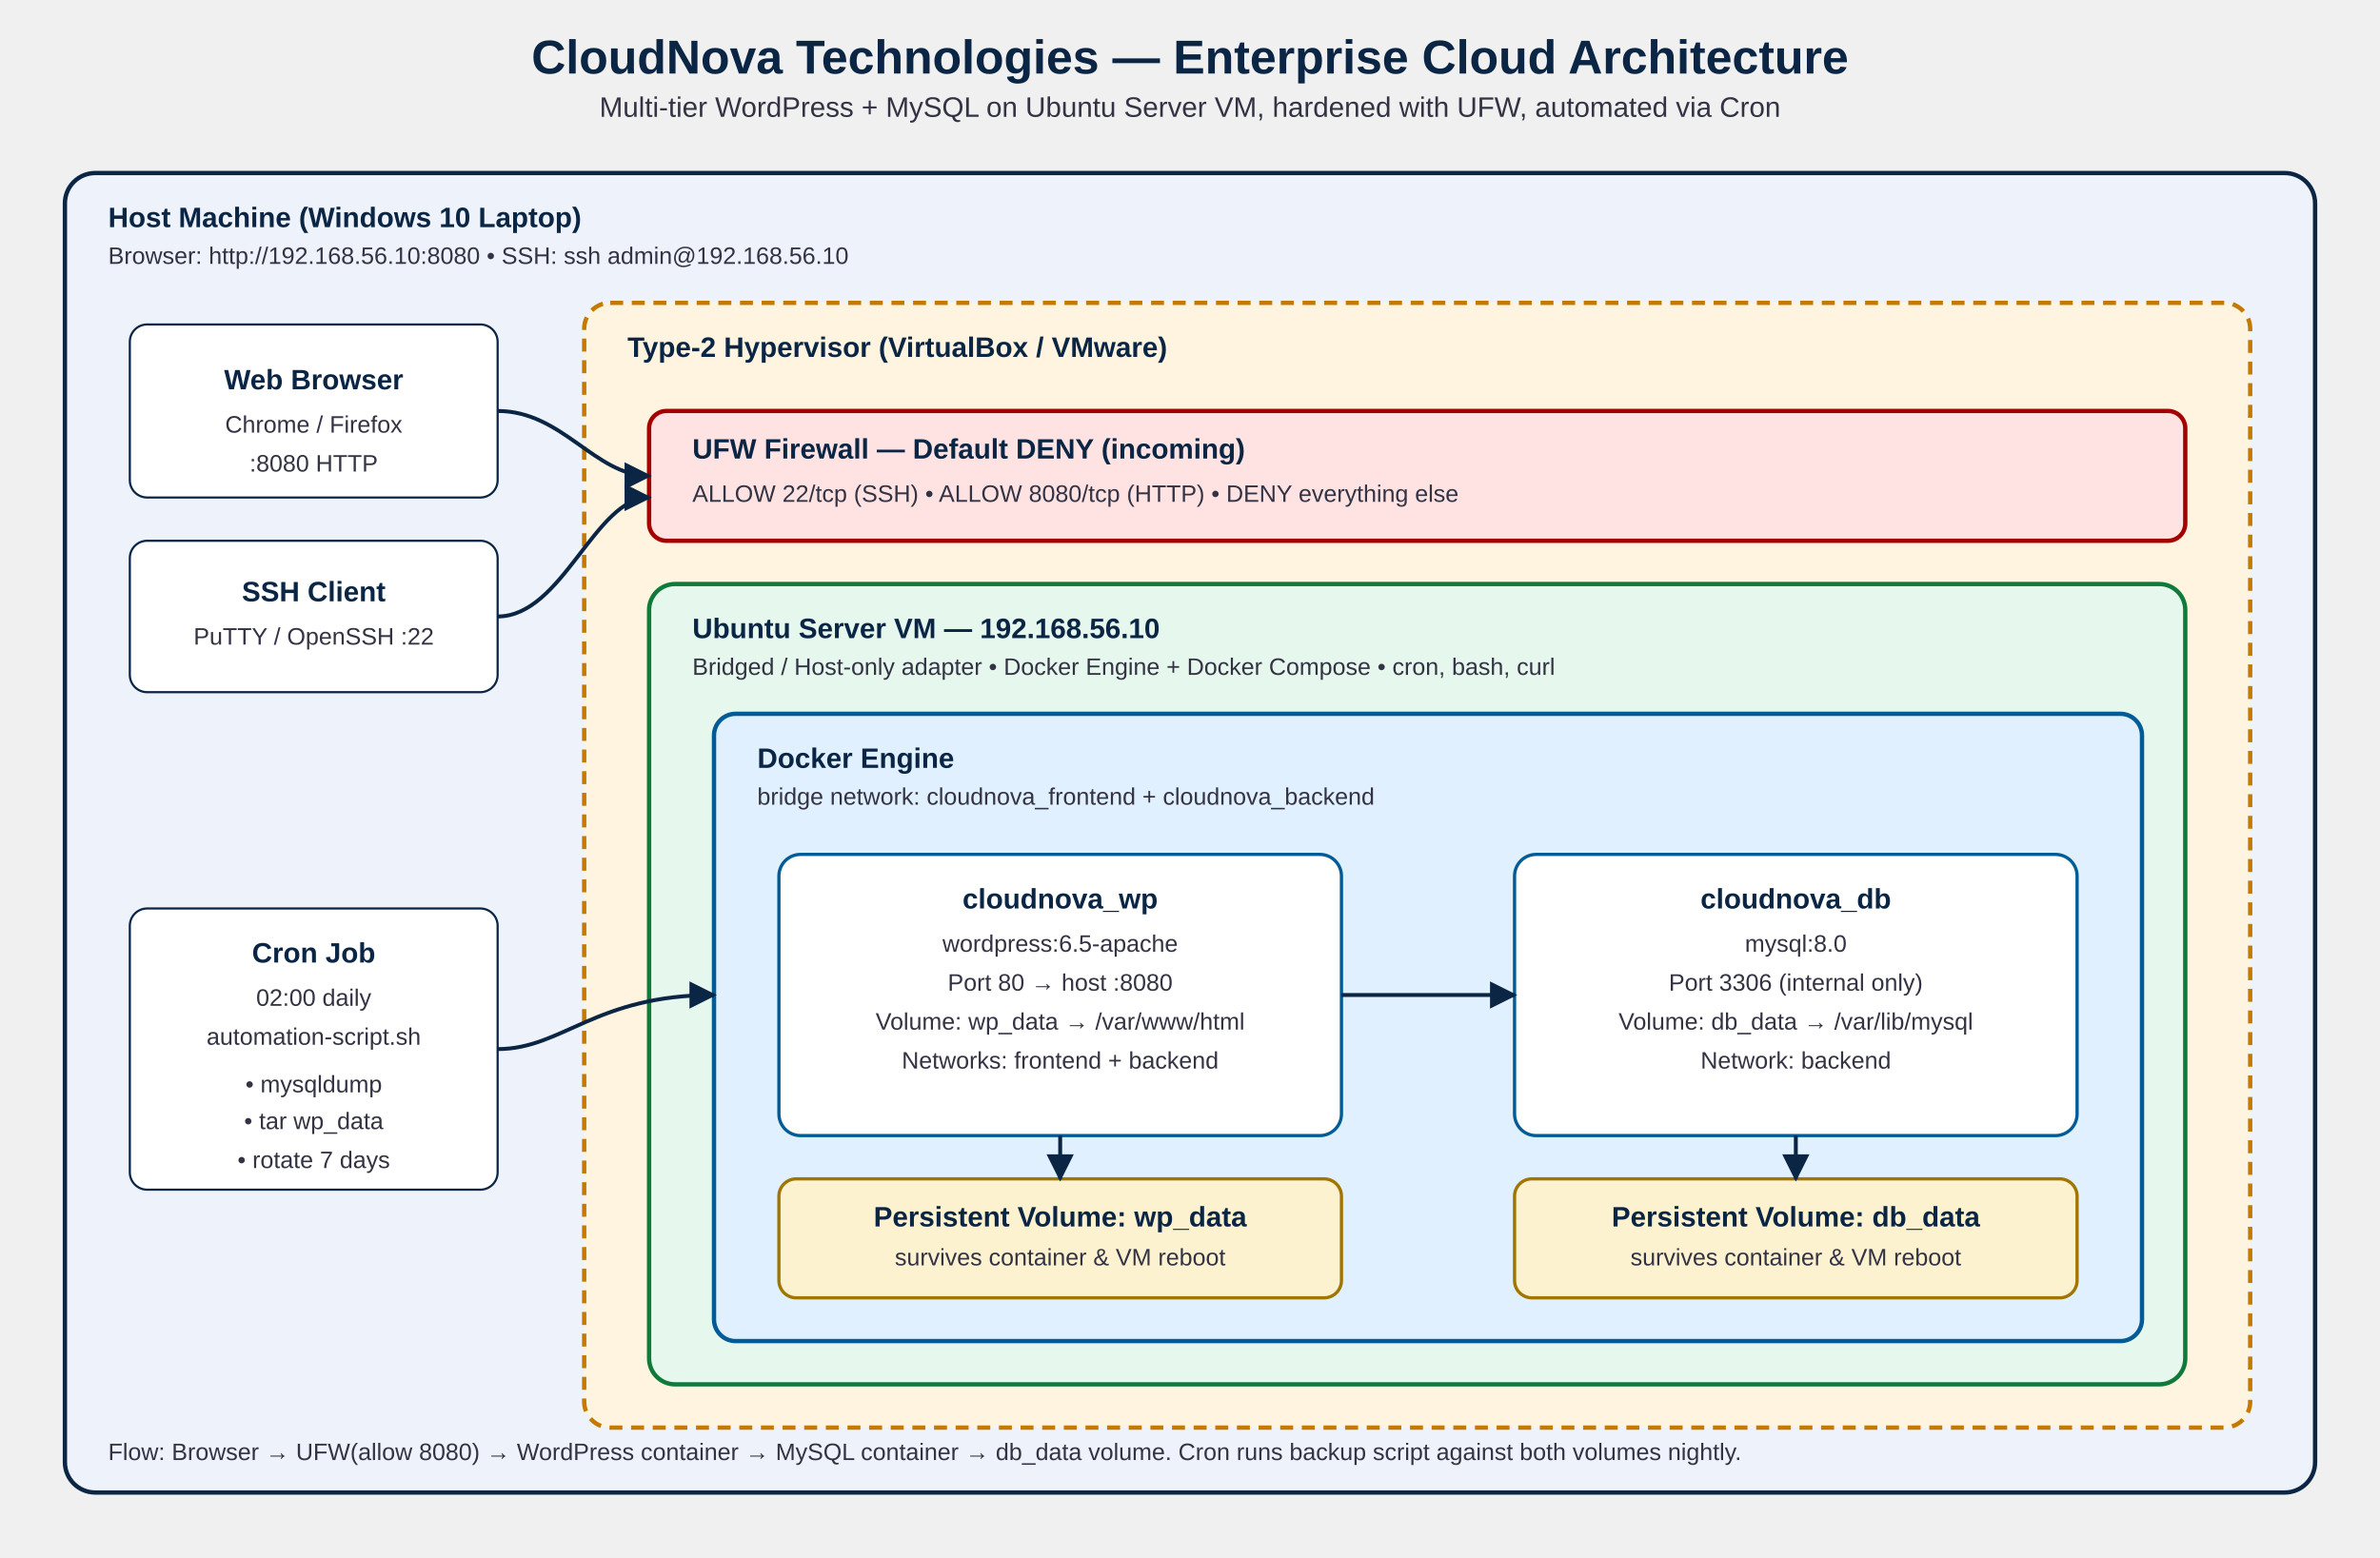
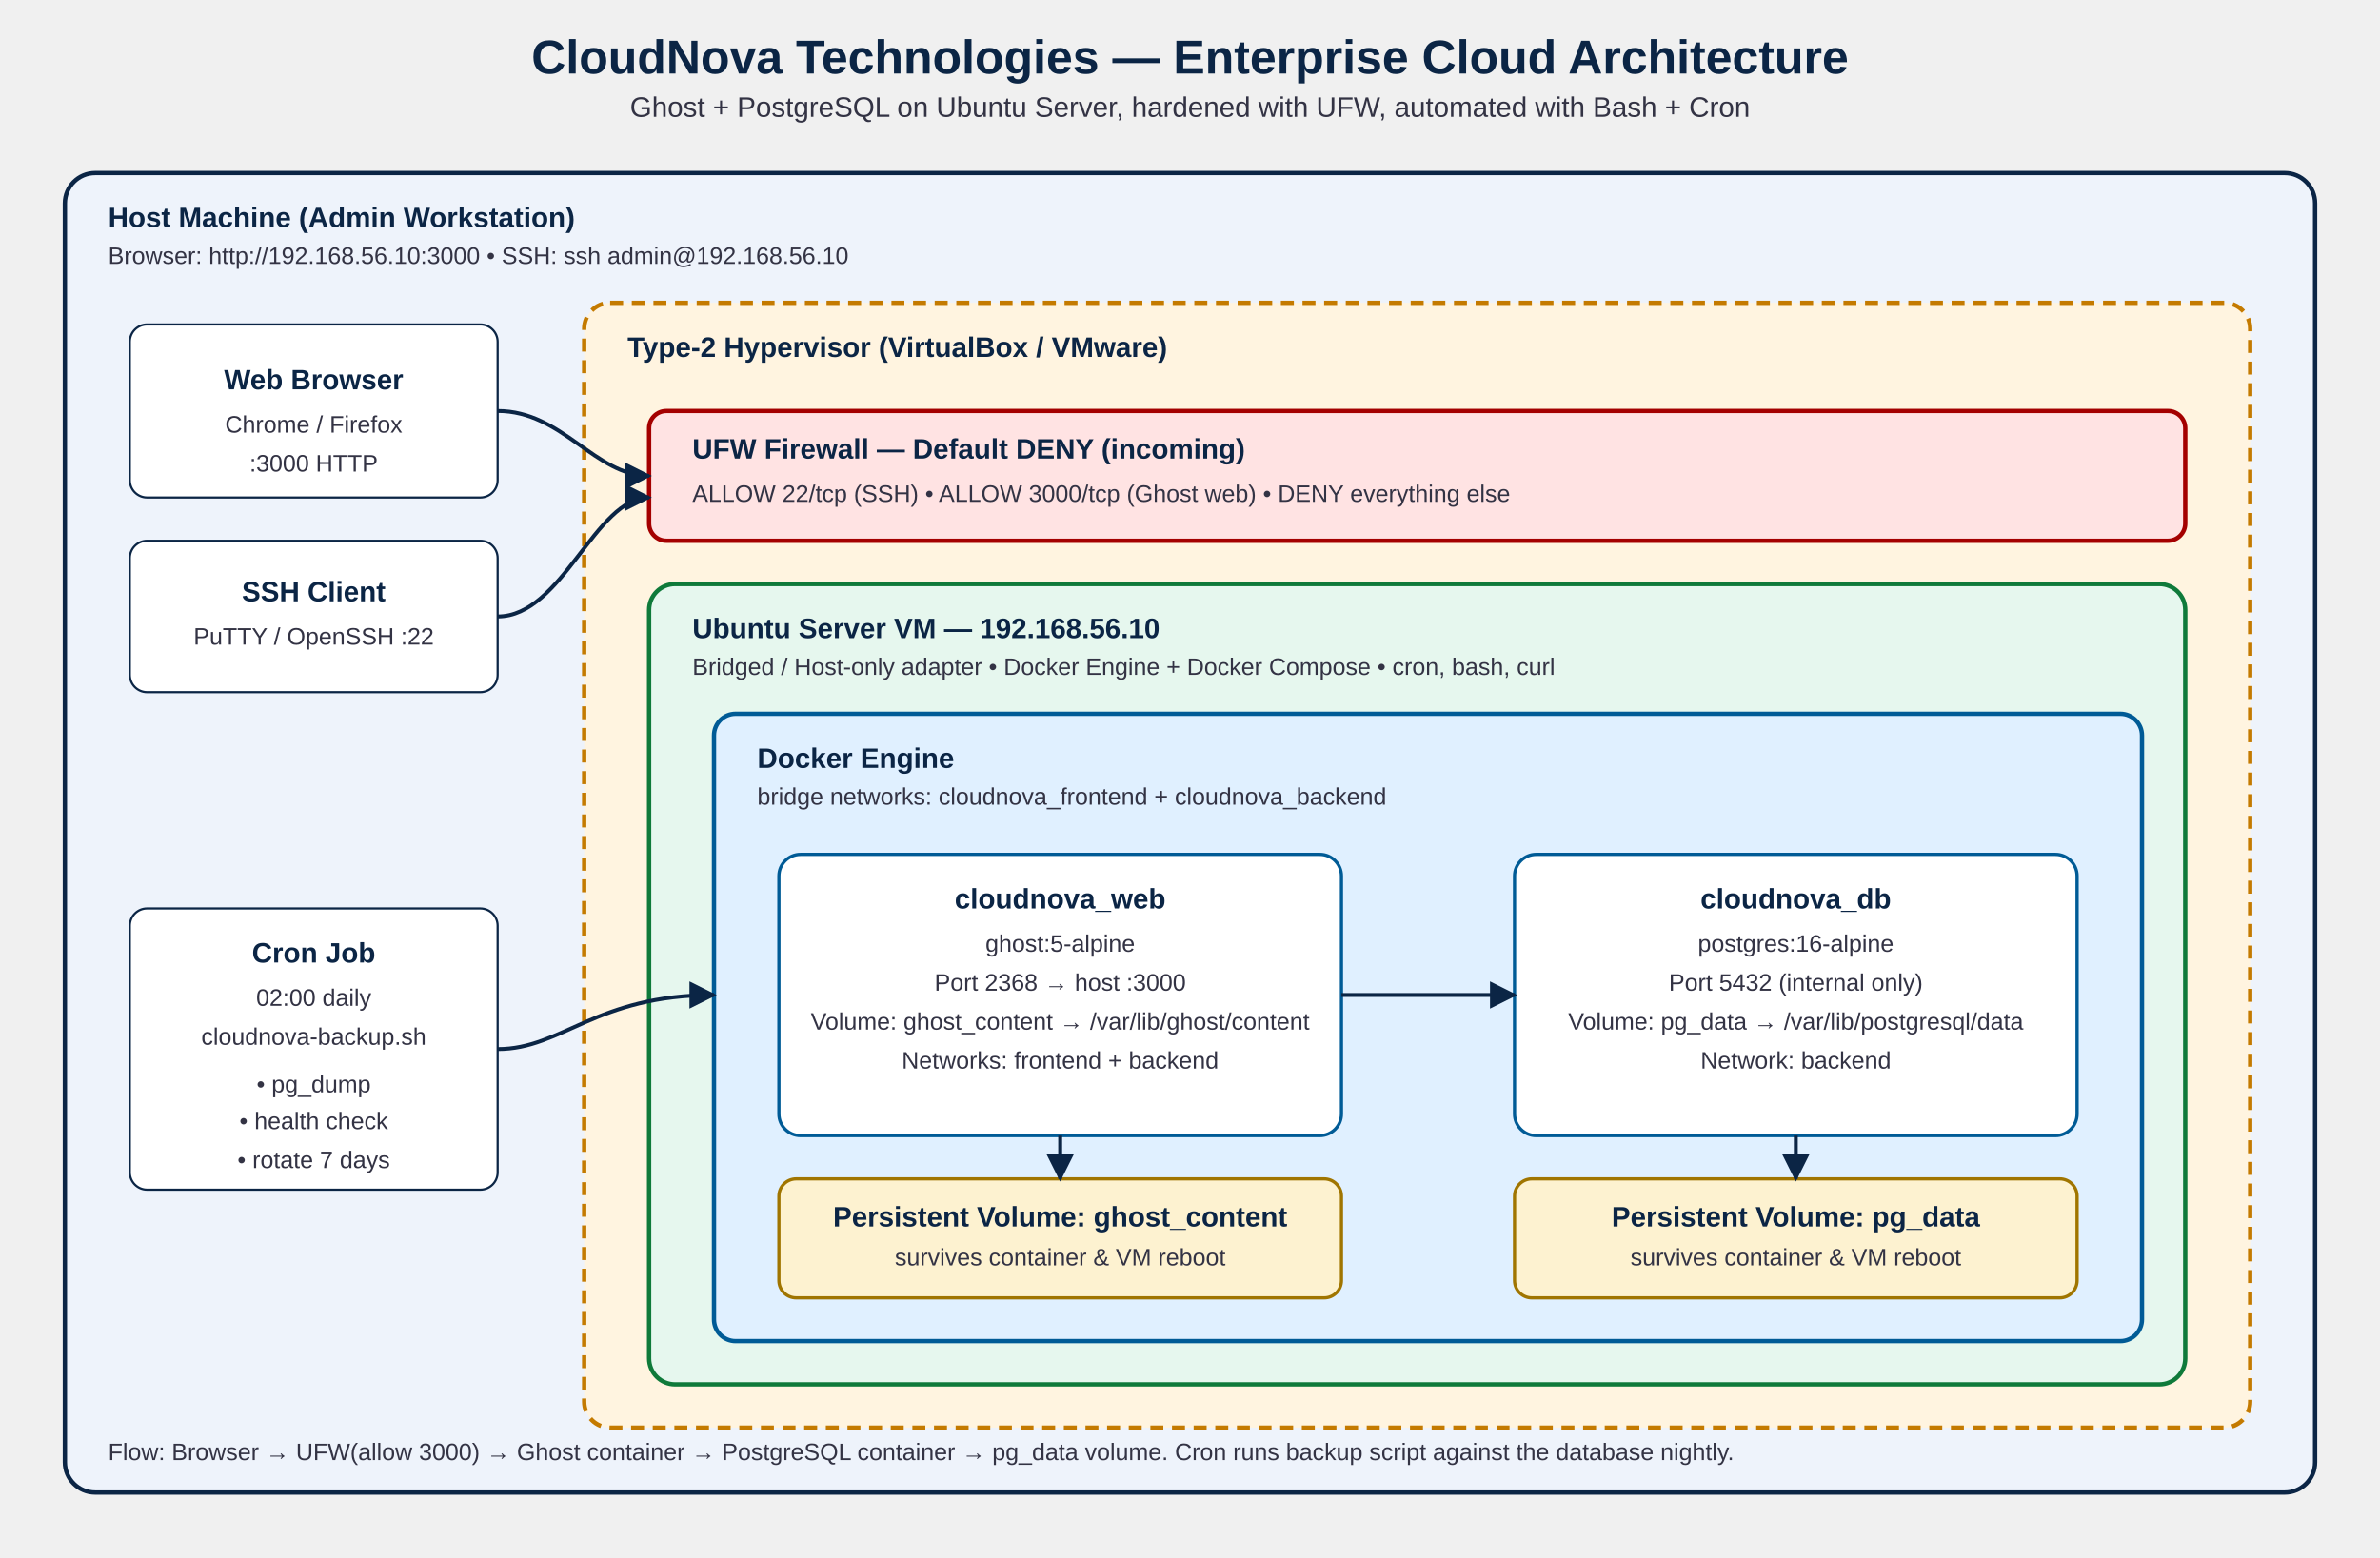
<svg xmlns="http://www.w3.org/2000/svg" viewBox="0 0 1100 720" font-family="Segoe UI, Arial, sans-serif">
  <defs>
    <style>
      .title { font-size: 22px; font-weight: 700; fill: #0b2545; }
      .sub   { font-size: 13px; fill: #334; }
      .lbl   { font-size: 13px; font-weight: 600; fill: #0b2545; }
      .small { font-size: 11px; fill: #334; }
      .host  { fill: #eef3fb; stroke: #0b2545; stroke-width: 2; }
      .hyp   { fill: #fff4e0; stroke: #c47a00; stroke-width: 2; stroke-dasharray: 6 4; }
      .vm    { fill: #e6f7ee; stroke: #0f7a3a; stroke-width: 2; }
      .fw    { fill: #ffe3e3; stroke: #a40000; stroke-width: 2; }
      .docker{ fill: #e0f0ff; stroke: #005b96; stroke-width: 2; }
      .ctr   { fill: #ffffff; stroke: #005b96; stroke-width: 1.5; }
      .vol   { fill: #fdf2d0; stroke: #a07500; stroke-width: 1.5; }
      .arrow { fill: none; stroke: #0b2545; stroke-width: 1.8; marker-end: url(#head); }
-       .deny  { stroke: #a40000; }
    </style>
    <marker id="head" viewBox="0 0 10 10" refX="9" refY="5" markerWidth="7" markerHeight="7" orient="auto">
      <path d="M0,0 L10,5 L0,10 Z" fill="#0b2545" />
    </marker>
  </defs>
  <text x="550" y="34" class="title" text-anchor="middle">CloudNova Technologies — Enterprise Cloud Architecture</text>
-   <text x="550" y="54" class="sub" text-anchor="middle">Multi-tier WordPress + MySQL on Ubuntu Server VM, hardened with UFW, automated via Cron</text>
+   <text x="550" y="54" class="sub" text-anchor="middle">Ghost + PostgreSQL on Ubuntu Server, hardened with UFW, automated with Bash + Cron</text>
  <rect x="30" y="80" width="1040" height="610" rx="14" class="host" />
-   <text x="50" y="105" class="lbl">Host Machine (Windows 10 Laptop)</text>
-   <text x="50" y="122" class="small">Browser: http://192.168.56.10:8080  •  SSH: ssh admin@192.168.56.10</text>
+   <text x="50" y="105" class="lbl">Host Machine (Admin Workstation)</text>
+   <text x="50" y="122" class="small">Browser: http://192.168.56.10:3000  •  SSH: ssh admin@192.168.56.10</text>
  <rect x="60" y="150" width="170" height="80" rx="8" fill="#fff" stroke="#0b2545" />
  <text x="145" y="180" text-anchor="middle" class="lbl">Web Browser</text>
  <text x="145" y="200" text-anchor="middle" class="small">Chrome / Firefox</text>
-   <text x="145" y="218" text-anchor="middle" class="small">:8080 HTTP</text>
+   <text x="145" y="218" text-anchor="middle" class="small">:3000 HTTP</text>
  <rect x="60" y="250" width="170" height="70" rx="8" fill="#fff" stroke="#0b2545" />
  <text x="145" y="278" text-anchor="middle" class="lbl">SSH Client</text>
  <text x="145" y="298" text-anchor="middle" class="small">PuTTY / OpenSSH :22</text>
  <rect x="270" y="140" width="770" height="520" rx="12" class="hyp" />
  <text x="290" y="165" class="lbl">Type-2 Hypervisor (VirtualBox / VMware)</text>
  <rect x="300" y="190" width="710" height="60" rx="8" class="fw" />
  <text x="320" y="212" class="lbl">UFW Firewall — Default DENY (incoming)</text>
-   <text x="320" y="232" class="small">ALLOW 22/tcp (SSH)   •   ALLOW 8080/tcp (HTTP)   •   DENY everything else</text>
+   <text x="320" y="232" class="small">ALLOW 22/tcp (SSH)   •   ALLOW 3000/tcp (Ghost web)   •   DENY everything else</text>
  <rect x="300" y="270" width="710" height="370" rx="12" class="vm" />
  <text x="320" y="295" class="lbl">Ubuntu Server VM — 192.168.56.10</text>
  <text x="320" y="312" class="small">Bridged / Host-only adapter  •  Docker Engine + Docker Compose  •  cron, bash, curl</text>
  <rect x="330" y="330" width="660" height="290" rx="10" class="docker" />
  <text x="350" y="355" class="lbl">Docker Engine</text>
-   <text x="350" y="372" class="small">bridge network: cloudnova_frontend + cloudnova_backend</text>
+   <text x="350" y="372" class="small">bridge networks: cloudnova_frontend + cloudnova_backend</text>
  <rect x="360" y="395" width="260" height="130" rx="10" class="ctr" />
-   <text x="490" y="420" text-anchor="middle" class="lbl">cloudnova_wp</text>
-   <text x="490" y="440" text-anchor="middle" class="small">wordpress:6.5-apache</text>
-   <text x="490" y="458" text-anchor="middle" class="small">Port 80 → host :8080</text>
-   <text x="490" y="476" text-anchor="middle" class="small">Volume: wp_data → /var/www/html</text>
+   <text x="490" y="420" text-anchor="middle" class="lbl">cloudnova_web</text>
+   <text x="490" y="440" text-anchor="middle" class="small">ghost:5-alpine</text>
+   <text x="490" y="458" text-anchor="middle" class="small">Port 2368 → host :3000</text>
+   <text x="490" y="476" text-anchor="middle" class="small">Volume: ghost_content → /var/lib/ghost/content</text>
  <text x="490" y="494" text-anchor="middle" class="small">Networks: frontend + backend</text>
  <rect x="700" y="395" width="260" height="130" rx="10" class="ctr" />
  <text x="830" y="420" text-anchor="middle" class="lbl">cloudnova_db</text>
-   <text x="830" y="440" text-anchor="middle" class="small">mysql:8.0</text>
-   <text x="830" y="458" text-anchor="middle" class="small">Port 3306 (internal only)</text>
-   <text x="830" y="476" text-anchor="middle" class="small">Volume: db_data → /var/lib/mysql</text>
+   <text x="830" y="440" text-anchor="middle" class="small">postgres:16-alpine</text>
+   <text x="830" y="458" text-anchor="middle" class="small">Port 5432 (internal only)</text>
+   <text x="830" y="476" text-anchor="middle" class="small">Volume: pg_data → /var/lib/postgresql/data</text>
  <text x="830" y="494" text-anchor="middle" class="small">Network: backend</text>
  <rect x="360" y="545" width="260" height="55" rx="8" class="vol" />
-   <text x="490" y="567" text-anchor="middle" class="lbl">Persistent Volume: wp_data</text>
+   <text x="490" y="567" text-anchor="middle" class="lbl">Persistent Volume: ghost_content</text>
  <text x="490" y="585" text-anchor="middle" class="small">survives container &amp; VM reboot</text>
  <rect x="700" y="545" width="260" height="55" rx="8" class="vol" />
-   <text x="830" y="567" text-anchor="middle" class="lbl">Persistent Volume: db_data</text>
+   <text x="830" y="567" text-anchor="middle" class="lbl">Persistent Volume: pg_data</text>
  <text x="830" y="585" text-anchor="middle" class="small">survives container &amp; VM reboot</text>
  <rect x="60" y="420" width="170" height="130" rx="8" fill="#fff" stroke="#0b2545" />
  <text x="145" y="445" text-anchor="middle" class="lbl">Cron Job</text>
  <text x="145" y="465" text-anchor="middle" class="small">02:00 daily</text>
-   <text x="145" y="483" text-anchor="middle" class="small">automation-script.sh</text>
-   <text x="145" y="505" text-anchor="middle" class="small">• mysqldump</text>
-   <text x="145" y="522" text-anchor="middle" class="small">• tar wp_data</text>
+   <text x="145" y="483" text-anchor="middle" class="small">cloudnova-backup.sh</text>
+   <text x="145" y="505" text-anchor="middle" class="small">• pg_dump</text>
+   <text x="145" y="522" text-anchor="middle" class="small">• health check</text>
  <text x="145" y="540" text-anchor="middle" class="small">• rotate 7 days</text>
  <path class="arrow" d="M230,190 C260,190 275,220 300,220" />
  <path class="arrow" d="M230,285 C260,285 275,230 300,230" />
  <path class="arrow" d="M620,460 L700,460" />
  <path class="arrow" d="M490,525 L490,545" />
  <path class="arrow" d="M830,525 L830,545" />
  <path class="arrow" d="M230,485 C260,485 275,460 330,460" />
-   <text x="50" y="675" class="small">Flow:  Browser → UFW(allow 8080) → WordPress container → MySQL container → db_data volume.  Cron runs backup script against both volumes nightly.</text>
+   <text x="50" y="675" class="small">Flow:  Browser → UFW(allow 3000) → Ghost container → PostgreSQL container → pg_data volume.  Cron runs backup script against the database nightly.</text>
</svg>
